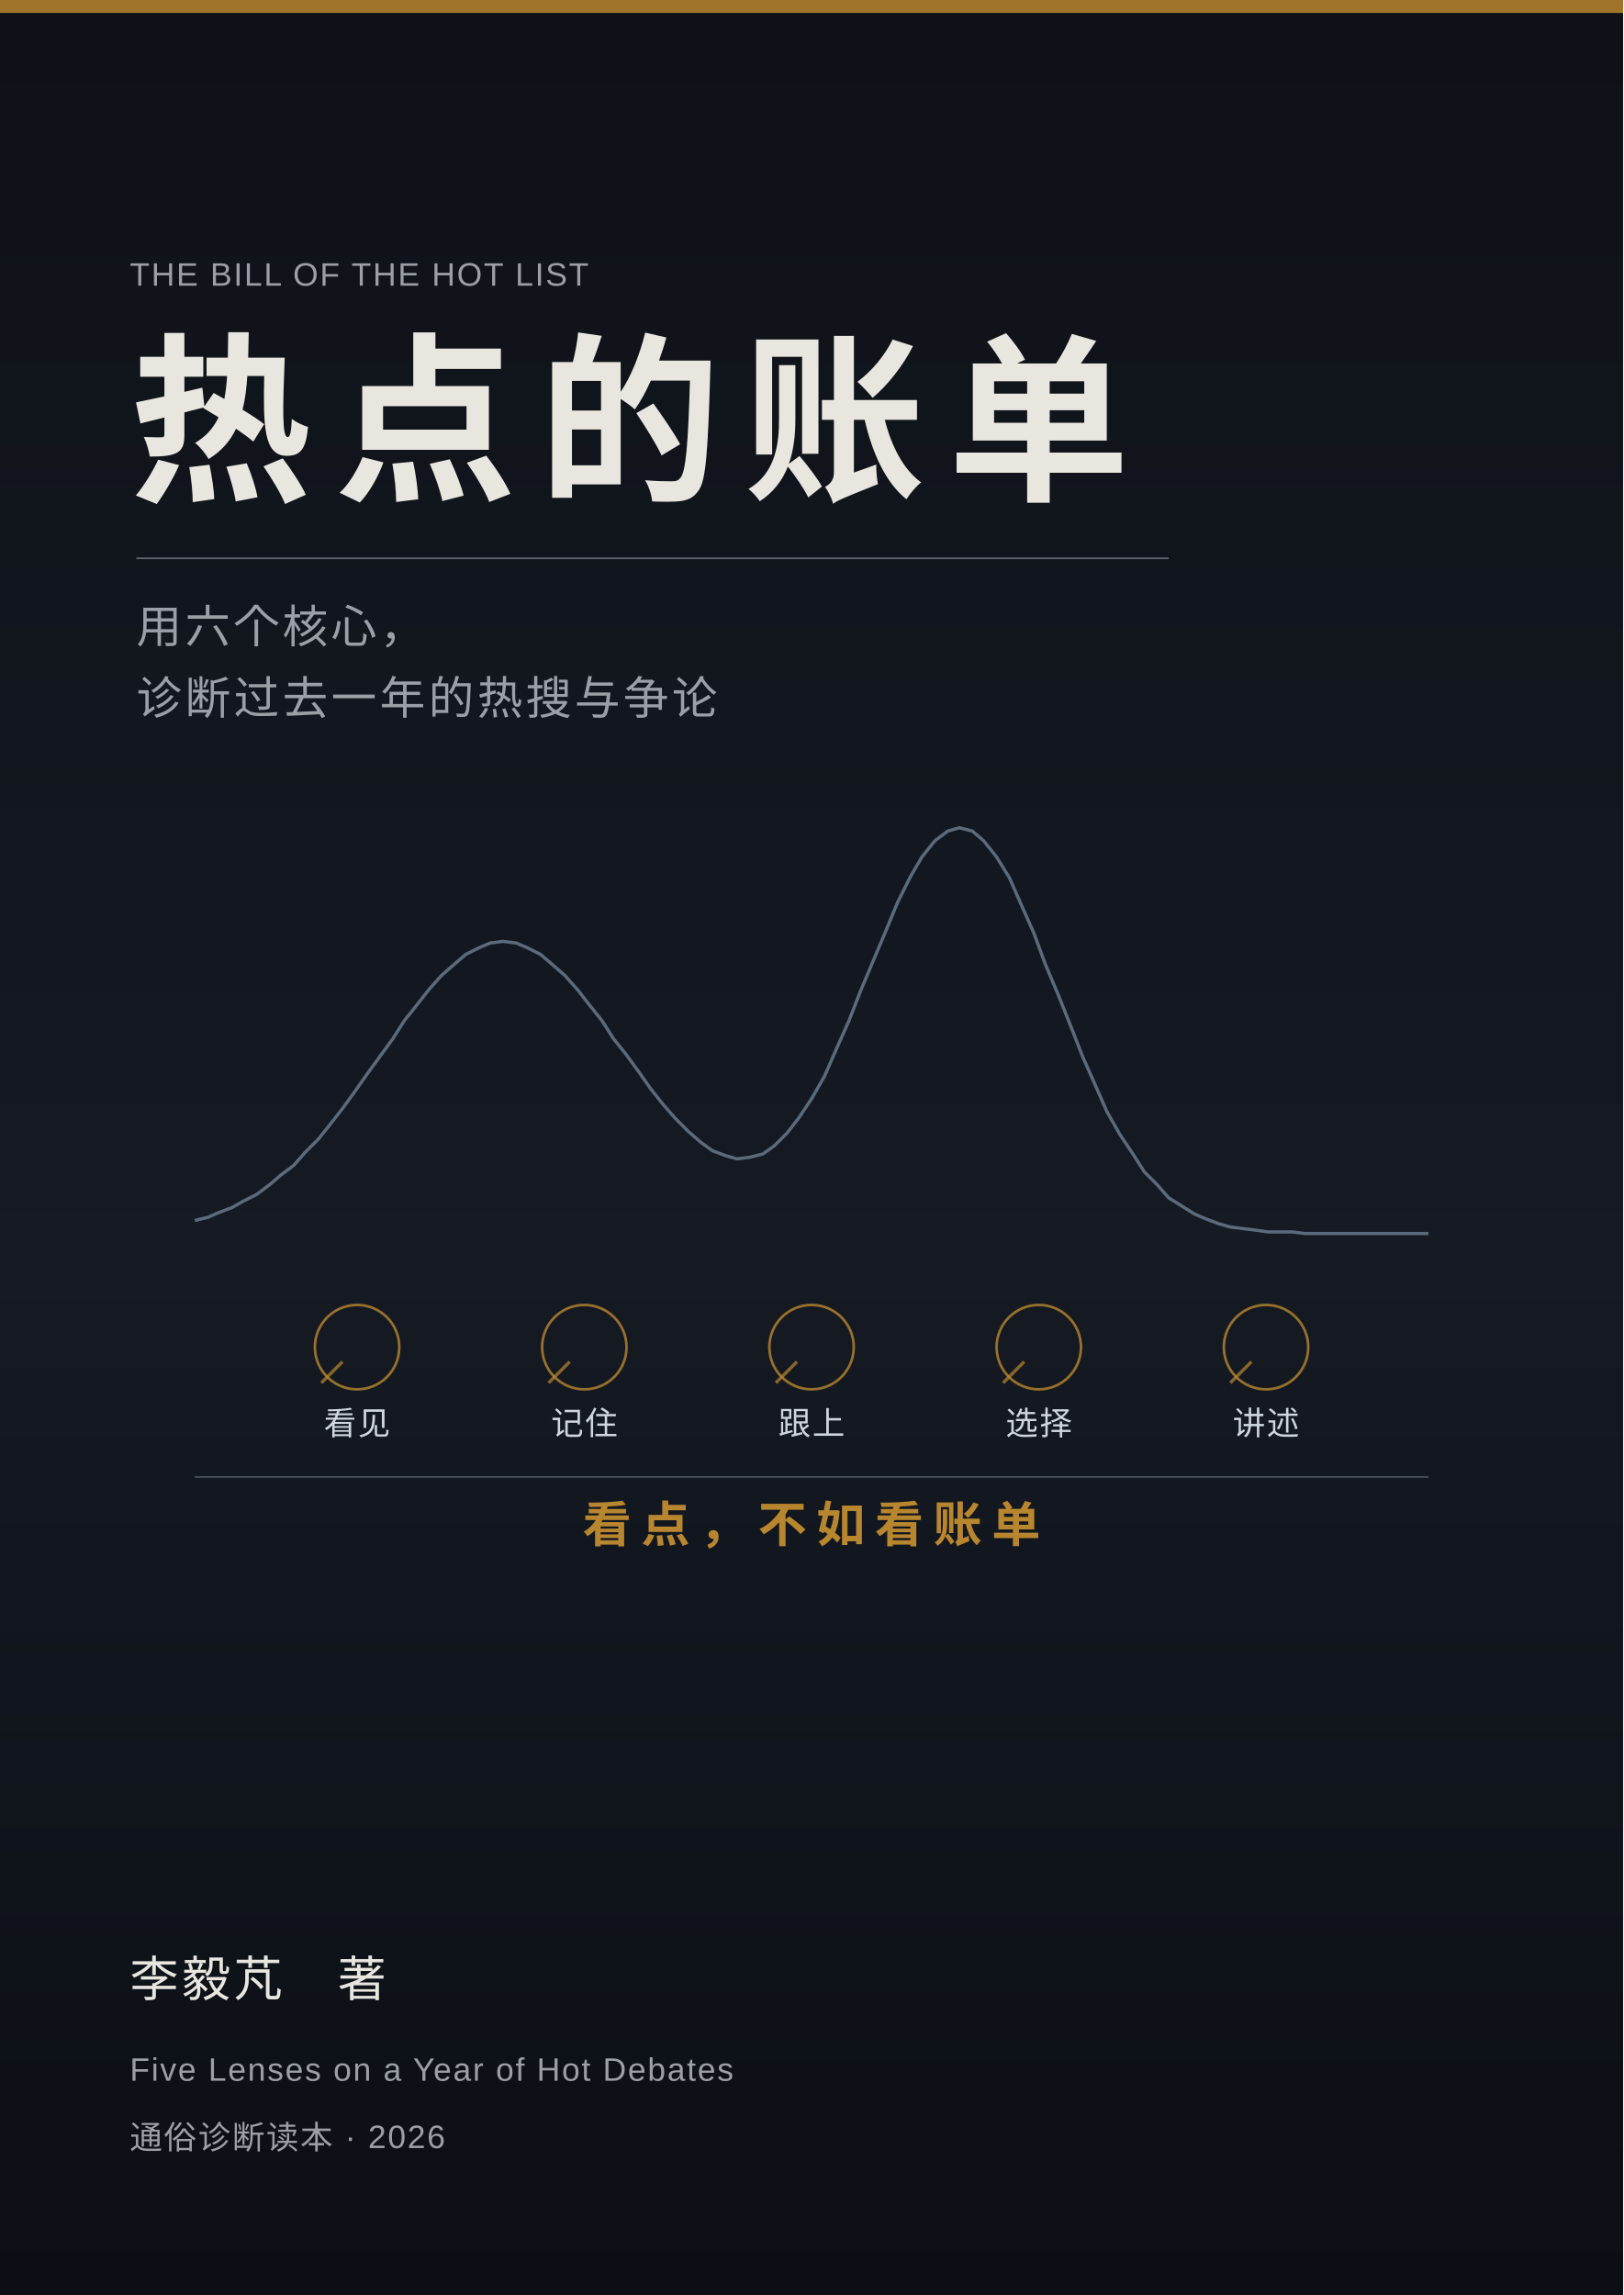
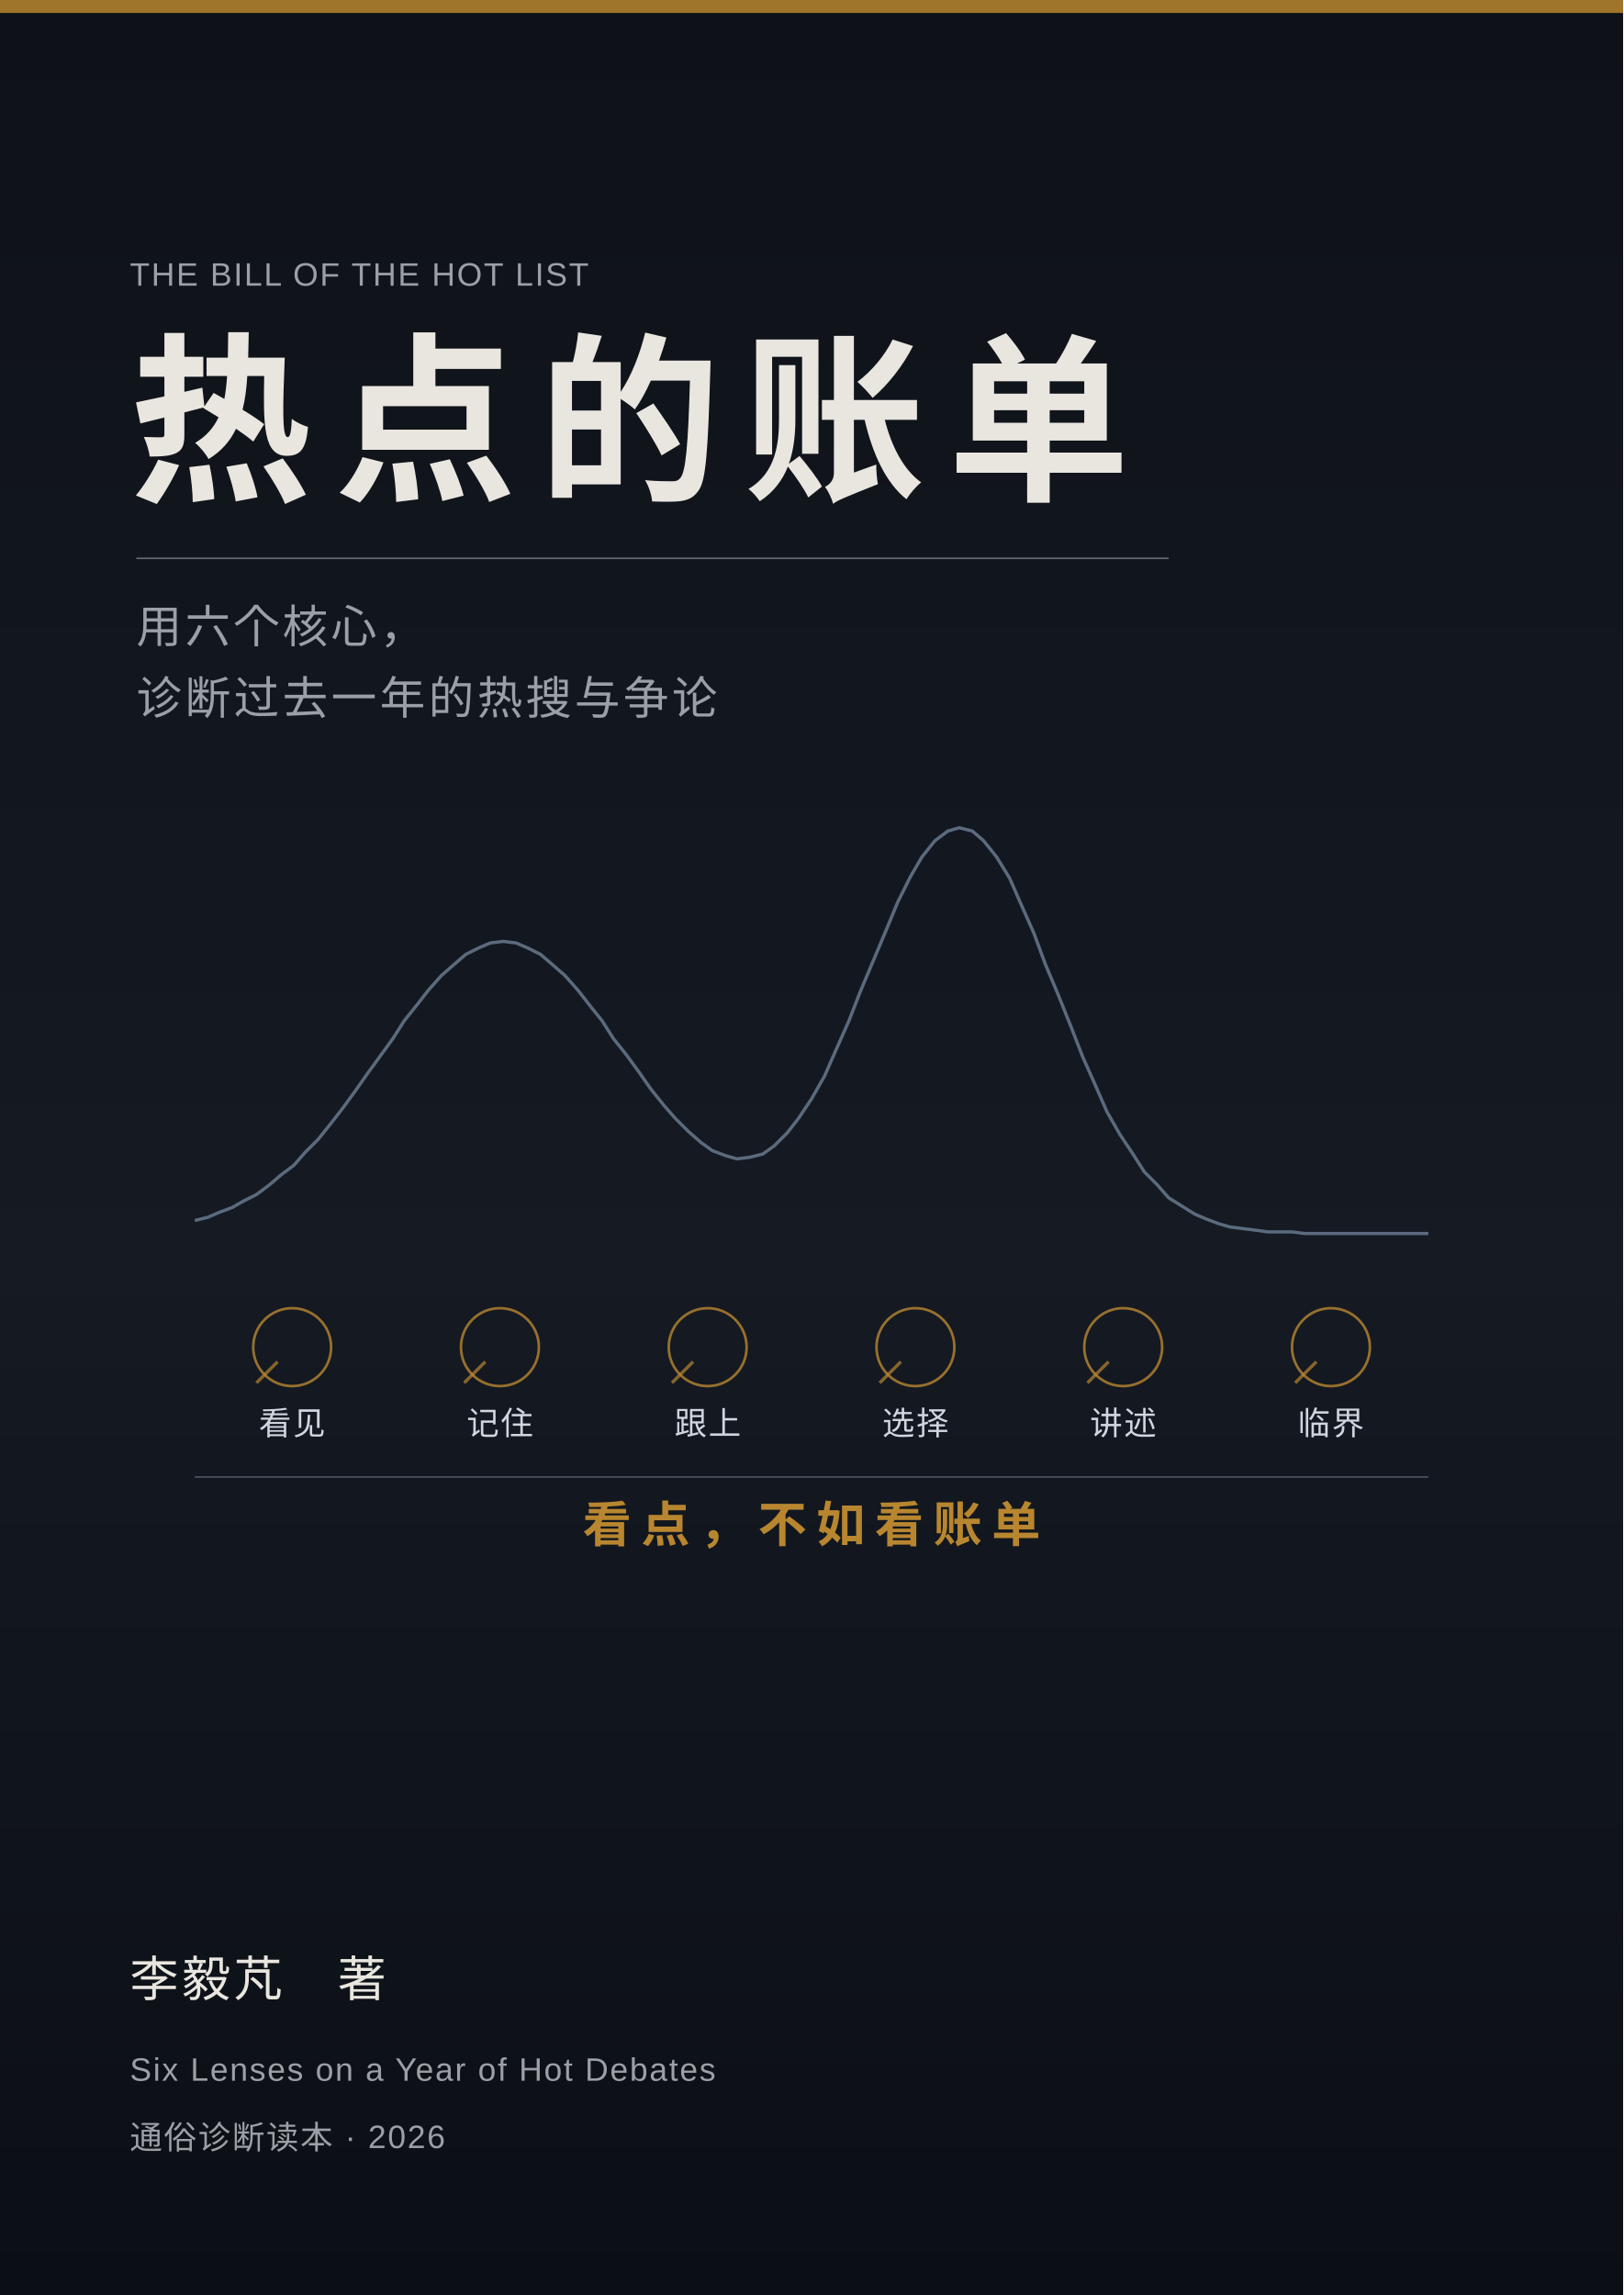
<svg xmlns="http://www.w3.org/2000/svg" viewBox="0 0 1000 1414" width="1000" height="1414">
  <defs>
    <linearGradient id="bg" x1="0" y1="0" x2="0" y2="1">
      <stop offset="0" stop-color="#0e1117" />
      <stop offset="0.55" stop-color="#151a23" />
      <stop offset="1" stop-color="#0b0e14" />
    </linearGradient>
  </defs>
  <rect x="0" y="0" width="1000" height="1414" fill="url(#bg)" />
  <rect x="0" y="0" width="1000" height="8" fill="#b8862f" opacity="0.85" />
  <polyline points="120,752 128,750 135,747 143,744 150,740 158,736 166,730 173,724 181,718 188,710 196,702 204,692 211,683 219,672 226,662 234,651 242,640 249,629 257,619 264,610 272,601 280,594 287,588 295,584 302,581 310,580 318,581 325,584 333,588 340,594 348,601 356,610 363,619 371,629 378,640 386,650 394,661 401,671 409,681 416,689 424,697 432,704 439,709 447,712 454,714 462,713 470,711 477,706 485,698 492,689 500,677 508,663 515,647 523,629 530,611 538,592 546,573 553,556 561,540 568,528 576,518 584,512 591,510 599,512 606,518 614,528 622,541 629,557 637,575 644,594 652,613 660,633 667,651 675,669 682,685 690,699 698,711 705,722 713,730 720,738 728,743 736,748 743,751 751,754 758,756 766,757 774,758 781,759 789,759 796,759 804,760 812,760 819,760 827,760 834,760 842,760 850,760 857,760 865,760 872,760 880,760" fill="none" stroke="#5b6b7d" stroke-width="2" />
-   <circle cx="220" cy="830" r="26" fill="none" stroke="#b8862f" stroke-width="1.6" opacity="0.8" />
-   <line x1="211" y1="839" x2="198" y2="852" stroke="#b8862f" stroke-width="2" opacity="0.7" />
-   <text x="220" y="884" text-anchor="middle" class="sm">看见</text>
-   <circle cx="360" cy="830" r="26" fill="none" stroke="#b8862f" stroke-width="1.6" opacity="0.8" />
-   <line x1="351" y1="839" x2="338" y2="852" stroke="#b8862f" stroke-width="2" opacity="0.7" />
-   <text x="360" y="884" text-anchor="middle" class="sm">记住</text>
-   <circle cx="500" cy="830" r="26" fill="none" stroke="#b8862f" stroke-width="1.6" opacity="0.8" />
-   <line x1="491" y1="839" x2="478" y2="852" stroke="#b8862f" stroke-width="2" opacity="0.7" />
-   <text x="500" y="884" text-anchor="middle" class="sm">跟上</text>
-   <circle cx="640" cy="830" r="26" fill="none" stroke="#b8862f" stroke-width="1.6" opacity="0.8" />
-   <line x1="631" y1="839" x2="618" y2="852" stroke="#b8862f" stroke-width="2" opacity="0.7" />
-   <text x="640" y="884" text-anchor="middle" class="sm">选择</text>
-   <circle cx="780" cy="830" r="26" fill="none" stroke="#b8862f" stroke-width="1.6" opacity="0.8" />
-   <line x1="771" y1="839" x2="758" y2="852" stroke="#b8862f" stroke-width="2" opacity="0.7" />
-   <text x="780" y="884" text-anchor="middle" class="sm">讲述</text>
+   <circle cx="180" cy="830" r="24" fill="none" stroke="#b8862f" stroke-width="1.6" opacity="0.8" />
+   <line x1="171" y1="839" x2="158" y2="852" stroke="#b8862f" stroke-width="2" opacity="0.7" />
+   <text x="180" y="884" text-anchor="middle" class="sm">看见</text>
+   <circle cx="308" cy="830" r="24" fill="none" stroke="#b8862f" stroke-width="1.6" opacity="0.8" />
+   <line x1="299" y1="839" x2="286" y2="852" stroke="#b8862f" stroke-width="2" opacity="0.7" />
+   <text x="308" y="884" text-anchor="middle" class="sm">记住</text>
+   <circle cx="436" cy="830" r="24" fill="none" stroke="#b8862f" stroke-width="1.6" opacity="0.8" />
+   <line x1="427" y1="839" x2="414" y2="852" stroke="#b8862f" stroke-width="2" opacity="0.7" />
+   <text x="436" y="884" text-anchor="middle" class="sm">跟上</text>
+   <circle cx="564" cy="830" r="24" fill="none" stroke="#b8862f" stroke-width="1.6" opacity="0.8" />
+   <line x1="555" y1="839" x2="542" y2="852" stroke="#b8862f" stroke-width="2" opacity="0.7" />
+   <text x="564" y="884" text-anchor="middle" class="sm">选择</text>
+   <circle cx="692" cy="830" r="24" fill="none" stroke="#b8862f" stroke-width="1.6" opacity="0.8" />
+   <line x1="683" y1="839" x2="670" y2="852" stroke="#b8862f" stroke-width="2" opacity="0.7" />
+   <text x="692" y="884" text-anchor="middle" class="sm">讲述</text>
+   <circle cx="820" cy="830" r="24" fill="none" stroke="#b8862f" stroke-width="1.6" opacity="0.8" />
+   <line x1="811" y1="839" x2="798" y2="852" stroke="#b8862f" stroke-width="2" opacity="0.7" />
+   <text x="820" y="884" text-anchor="middle" class="sm">临界</text>
  <line x1="120" y1="910" x2="880" y2="910" stroke="#7d8a99" stroke-width="1" opacity="0.5" />
  <text x="500" y="950" text-anchor="middle" class="mid">看点，不如看账单</text>
  <style>
text{font-family:'Microsoft YaHei','SimHei',Arial,sans-serif;}
.ttl{font-size:112px;font-weight:700;letter-spacing:14px;fill:#e8e6df;}
.sub{font-size:28px;fill:#9aa0a6;letter-spacing:2px;}
.eng{font-size:20px;fill:#9aa0a6;letter-spacing:1px;}
.au{font-size:30px;fill:#e8e6df;letter-spacing:2px;}
.rule{stroke:#9aa0a6;stroke-width:1;opacity:0.6;}
.mid{font-size:30px;fill:#b8862f;letter-spacing:6px;font-weight:700;}
.sm{font-size:20px;fill:#cfd6de;letter-spacing:1px;}
</style>
  <text x="80" y="176" class="eng">THE BILL OF THE HOT LIST</text>
  <text x="80" y="300" class="ttl">热点的账单</text>
  <line x1="84" y1="344" x2="720" y2="344" class="rule" />
  <text x="84" y="396" class="sub">用六个核心，</text>
  <text x="84" y="440" class="sub">诊断过去一年的热搜与争论</text>
  <text x="80" y="1230" class="au">李毅芃　著</text>
-   <text x="80" y="1282" class="eng">Five Lenses on a Year of Hot Debates</text>
+   <text x="80" y="1282" class="eng">Six Lenses on a Year of Hot Debates</text>
  <text x="80" y="1324" class="eng">通俗诊断读本 · 2026</text>
</svg>
